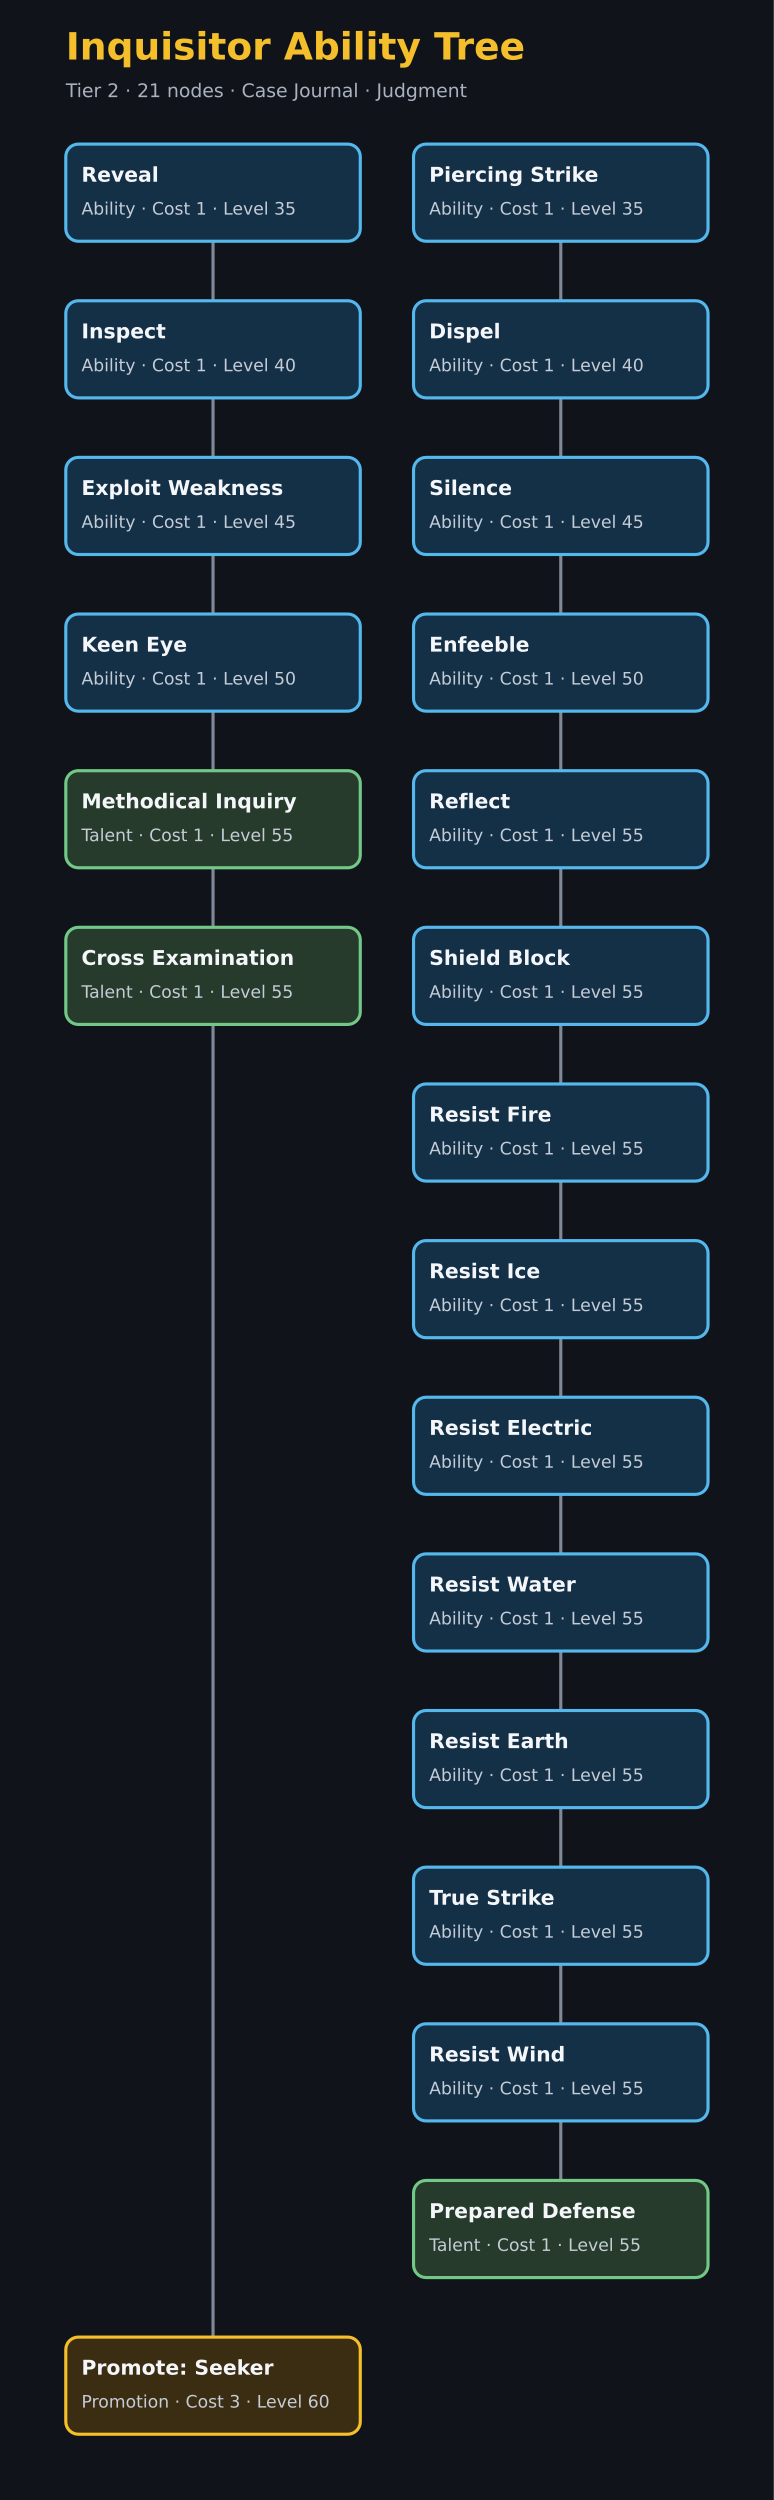
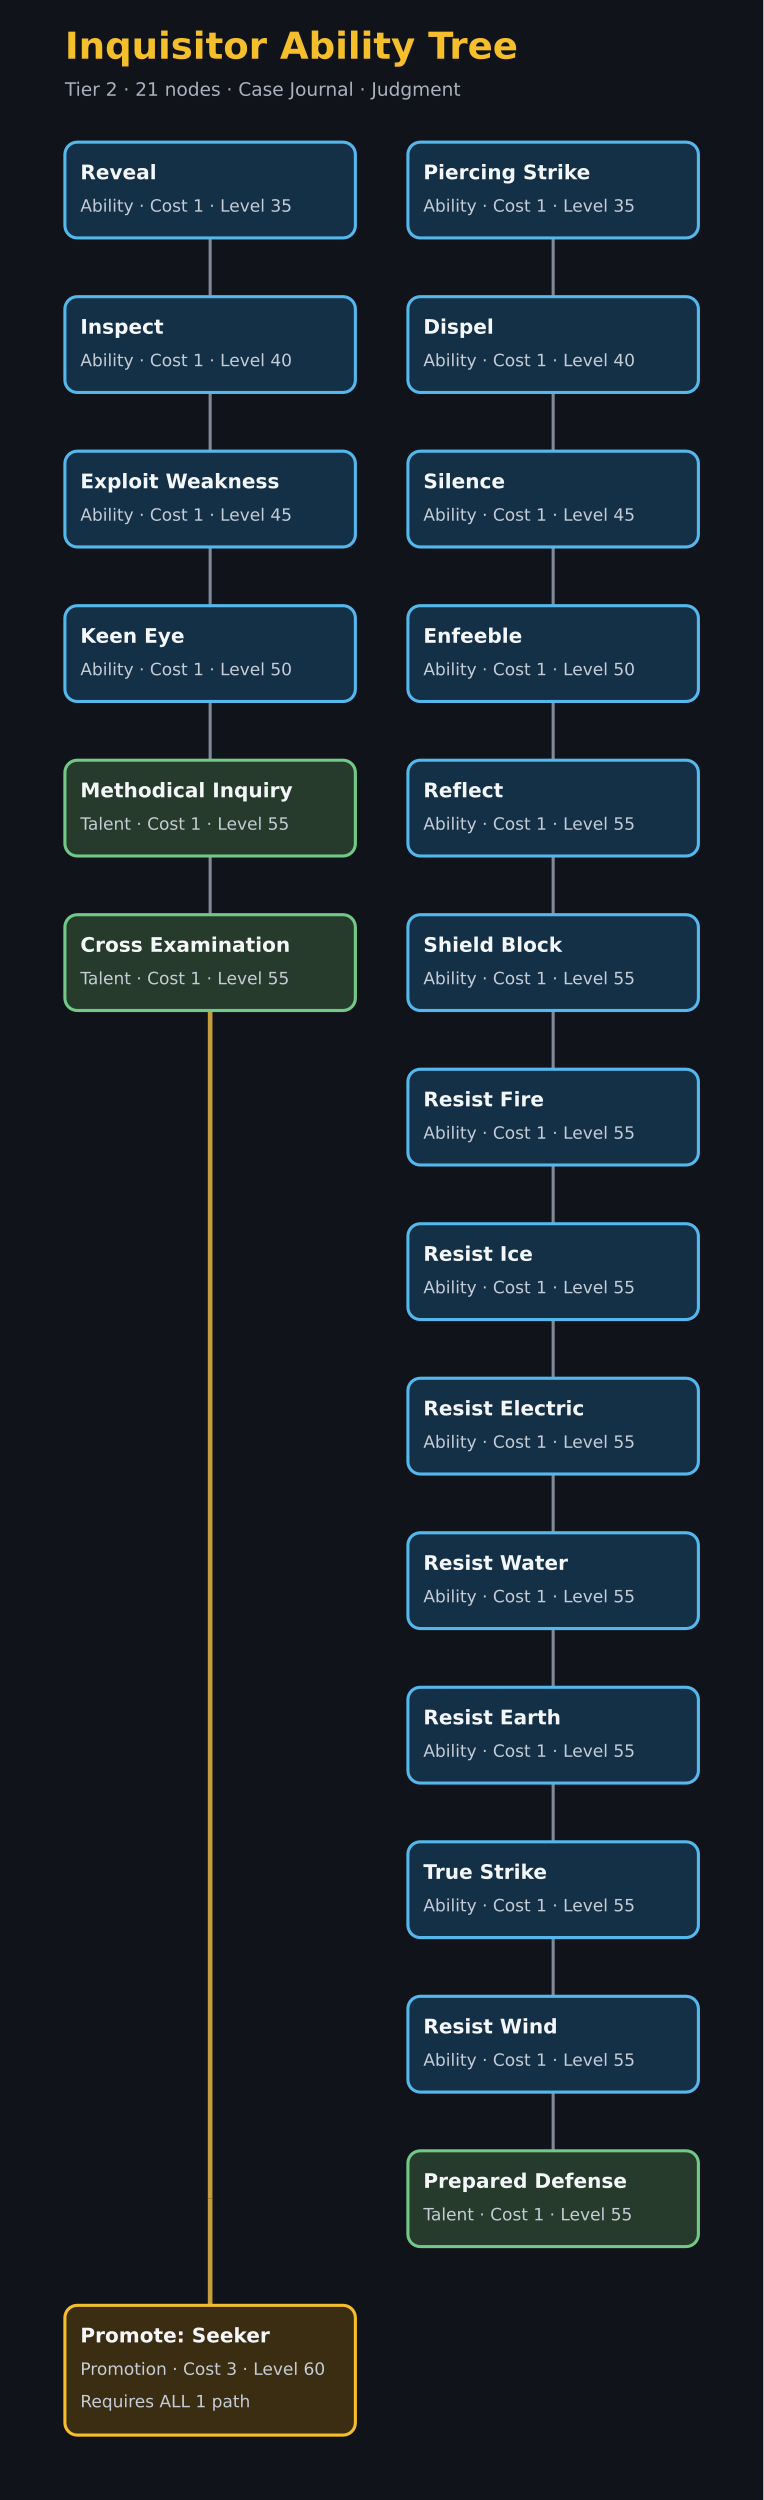
- <svg xmlns="http://www.w3.org/2000/svg" width="494" height="1596" viewBox="0 0 494 1596">
+ <svg xmlns="http://www.w3.org/2000/svg" width="494" height="1618" viewBox="0 0 494 1618">
  <style>
text{font-family:DejaVu Sans,Arial,sans-serif}
.title{fill:#f4bf2a;font-size:24px;font-weight:700}
.meta{fill:#aab2bf;font-size:12px}
.name{fill:#f4f6fa;font-size:13px;font-weight:700}
.detail{fill:#c5ccd6;font-size:11px}
+ .resource{fill:#e6bfdc;font-size:9px;font-weight:700}
.edge{fill:none;stroke:#7f8998;stroke-width:2}
+ .promotion-edge{fill:none;stroke:#c59d3d;stroke-width:3}
</style>
-   <rect width="494" height="1596" fill="#10131a" />
+   <rect width="494" height="1618" fill="#10131a" />
  <text class="title" x="42" y="38">Inquisitor Ability Tree</text>
  <text class="meta" x="42" y="62">Tier 2 · 21 nodes · Case Journal · Judgment</text>
  <path class="edge" d="M 358.0 123.0 V 173.0 H 358.0 V 223.0" />
  <path class="edge" d="M 136.0 123.0 V 173.0 H 136.0 V 223.0" />
  <path class="edge" d="M 358.0 223.0 V 273.0 H 358.0 V 323.0" />
  <path class="edge" d="M 136.0 223.0 V 273.0 H 136.0 V 323.0" />
  <path class="edge" d="M 358.0 323.0 V 373.0 H 358.0 V 423.0" />
  <path class="edge" d="M 136.0 323.0 V 373.0 H 136.0 V 423.0" />
  <path class="edge" d="M 358.0 423.0 V 473.0 H 358.0 V 523.0" />
  <path class="edge" d="M 358.0 523.0 V 573.0 H 358.0 V 623.0" />
  <path class="edge" d="M 358.0 623.0 V 673.0 H 358.0 V 723.0" />
  <path class="edge" d="M 358.0 723.0 V 773.0 H 358.0 V 823.0" />
  <path class="edge" d="M 358.0 823.0 V 873.0 H 358.0 V 923.0" />
  <path class="edge" d="M 358.0 923.0 V 973.0 H 358.0 V 1023.0" />
  <path class="edge" d="M 358.0 1023.0 V 1073.0 H 358.0 V 1123.0" />
  <path class="edge" d="M 358.0 1123.0 V 1173.0 H 358.0 V 1223.0" />
  <path class="edge" d="M 358.0 1223.0 V 1273.0 H 358.0 V 1323.0" />
  <path class="edge" d="M 136.0 423.0 V 473.0 H 136.0 V 523.0" />
  <path class="edge" d="M 358.0 1323.0 V 1373.0 H 358.0 V 1423.0" />
  <path class="edge" d="M 136.0 523.0 V 573.0 H 136.0 V 623.0" />
-   <path class="edge" d="M 136.0 623.0 V 1073.0 H 136.0 V 1523.0" />
+   <path class="promotion-edge" d="M 136.0 654.0 V 662.0 H 136.0 V 1423.0 H 136.0" />
+   <path class="promotion-edge" d="M 136.0 1423.0 V 1492.0" />
  <rect x="42.0" y="92.0" width="188" height="62" rx="8" fill="#133047" stroke="#54b8ed" stroke-width="2" />
  <text class="name" x="52.0" y="116.0">Reveal</text>
  <text class="detail" x="52.0" y="137.0">Ability · Cost 1 · Level 35</text>
  <rect x="264.0" y="92.0" width="188" height="62" rx="8" fill="#133047" stroke="#54b8ed" stroke-width="2" />
  <text class="name" x="274.0" y="116.0">Piercing Strike</text>
  <text class="detail" x="274.0" y="137.0">Ability · Cost 1 · Level 35</text>
  <rect x="264.0" y="192.0" width="188" height="62" rx="8" fill="#133047" stroke="#54b8ed" stroke-width="2" />
  <text class="name" x="274.0" y="216.0">Dispel</text>
  <text class="detail" x="274.0" y="237.0">Ability · Cost 1 · Level 40</text>
  <rect x="42.0" y="192.0" width="188" height="62" rx="8" fill="#133047" stroke="#54b8ed" stroke-width="2" />
  <text class="name" x="52.0" y="216.0">Inspect</text>
  <text class="detail" x="52.0" y="237.0">Ability · Cost 1 · Level 40</text>
  <rect x="264.0" y="292.0" width="188" height="62" rx="8" fill="#133047" stroke="#54b8ed" stroke-width="2" />
  <text class="name" x="274.0" y="316.0">Silence</text>
  <text class="detail" x="274.0" y="337.0">Ability · Cost 1 · Level 45</text>
  <rect x="42.0" y="292.0" width="188" height="62" rx="8" fill="#133047" stroke="#54b8ed" stroke-width="2" />
  <text class="name" x="52.0" y="316.0">Exploit Weakness</text>
  <text class="detail" x="52.0" y="337.0">Ability · Cost 1 · Level 45</text>
  <rect x="264.0" y="392.0" width="188" height="62" rx="8" fill="#133047" stroke="#54b8ed" stroke-width="2" />
  <text class="name" x="274.0" y="416.0">Enfeeble</text>
  <text class="detail" x="274.0" y="437.0">Ability · Cost 1 · Level 50</text>
  <rect x="42.0" y="392.0" width="188" height="62" rx="8" fill="#133047" stroke="#54b8ed" stroke-width="2" />
  <text class="name" x="52.0" y="416.0">Keen Eye</text>
  <text class="detail" x="52.0" y="437.0">Ability · Cost 1 · Level 50</text>
  <rect x="264.0" y="492.0" width="188" height="62" rx="8" fill="#133047" stroke="#54b8ed" stroke-width="2" />
  <text class="name" x="274.0" y="516.0">Reflect</text>
  <text class="detail" x="274.0" y="537.0">Ability · Cost 1 · Level 55</text>
  <rect x="264.0" y="592.0" width="188" height="62" rx="8" fill="#133047" stroke="#54b8ed" stroke-width="2" />
  <text class="name" x="274.0" y="616.0">Shield Block</text>
  <text class="detail" x="274.0" y="637.0">Ability · Cost 1 · Level 55</text>
  <rect x="264.0" y="692.0" width="188" height="62" rx="8" fill="#133047" stroke="#54b8ed" stroke-width="2" />
  <text class="name" x="274.0" y="716.0">Resist Fire</text>
  <text class="detail" x="274.0" y="737.0">Ability · Cost 1 · Level 55</text>
  <rect x="264.0" y="792.0" width="188" height="62" rx="8" fill="#133047" stroke="#54b8ed" stroke-width="2" />
  <text class="name" x="274.0" y="816.0">Resist Ice</text>
  <text class="detail" x="274.0" y="837.0">Ability · Cost 1 · Level 55</text>
  <rect x="264.0" y="892.0" width="188" height="62" rx="8" fill="#133047" stroke="#54b8ed" stroke-width="2" />
  <text class="name" x="274.0" y="916.0">Resist Electric</text>
  <text class="detail" x="274.0" y="937.0">Ability · Cost 1 · Level 55</text>
  <rect x="264.0" y="992.0" width="188" height="62" rx="8" fill="#133047" stroke="#54b8ed" stroke-width="2" />
  <text class="name" x="274.0" y="1016.0">Resist Water</text>
  <text class="detail" x="274.0" y="1037.0">Ability · Cost 1 · Level 55</text>
  <rect x="264.0" y="1092.0" width="188" height="62" rx="8" fill="#133047" stroke="#54b8ed" stroke-width="2" />
  <text class="name" x="274.0" y="1116.0">Resist Earth</text>
  <text class="detail" x="274.0" y="1137.0">Ability · Cost 1 · Level 55</text>
  <rect x="264.0" y="1192.0" width="188" height="62" rx="8" fill="#133047" stroke="#54b8ed" stroke-width="2" />
  <text class="name" x="274.0" y="1216.0">True Strike</text>
  <text class="detail" x="274.0" y="1237.0">Ability · Cost 1 · Level 55</text>
  <rect x="264.0" y="1292.0" width="188" height="62" rx="8" fill="#133047" stroke="#54b8ed" stroke-width="2" />
  <text class="name" x="274.0" y="1316.0">Resist Wind</text>
  <text class="detail" x="274.0" y="1337.0">Ability · Cost 1 · Level 55</text>
  <rect x="42.0" y="492.0" width="188" height="62" rx="8" fill="#263b2b" stroke="#72c987" stroke-width="2" />
  <text class="name" x="52.0" y="516.0">Methodical Inquiry</text>
  <text class="detail" x="52.0" y="537.0">Talent · Cost 1 · Level 55</text>
  <rect x="264.0" y="1392.0" width="188" height="62" rx="8" fill="#263b2b" stroke="#72c987" stroke-width="2" />
  <text class="name" x="274.0" y="1416.0">Prepared Defense</text>
  <text class="detail" x="274.0" y="1437.0">Talent · Cost 1 · Level 55</text>
  <rect x="42.0" y="592.0" width="188" height="62" rx="8" fill="#263b2b" stroke="#72c987" stroke-width="2" />
  <text class="name" x="52.0" y="616.0">Cross Examination</text>
  <text class="detail" x="52.0" y="637.0">Talent · Cost 1 · Level 55</text>
-   <rect x="42.0" y="1492.0" width="188" height="62" rx="8" fill="#3b2d12" stroke="#f4bf2a" stroke-width="2" />
+   <rect x="42.0" y="1492.0" width="188" height="84" rx="8" fill="#3b2d12" stroke="#f4bf2a" stroke-width="2" />
  <text class="name" x="52.0" y="1516.0">Promote: Seeker</text>
  <text class="detail" x="52.0" y="1537.0">Promotion · Cost 3 · Level 60</text>
+   <text class="detail" x="52.0" y="1558.0">Requires ALL 1 path</text>
</svg>
